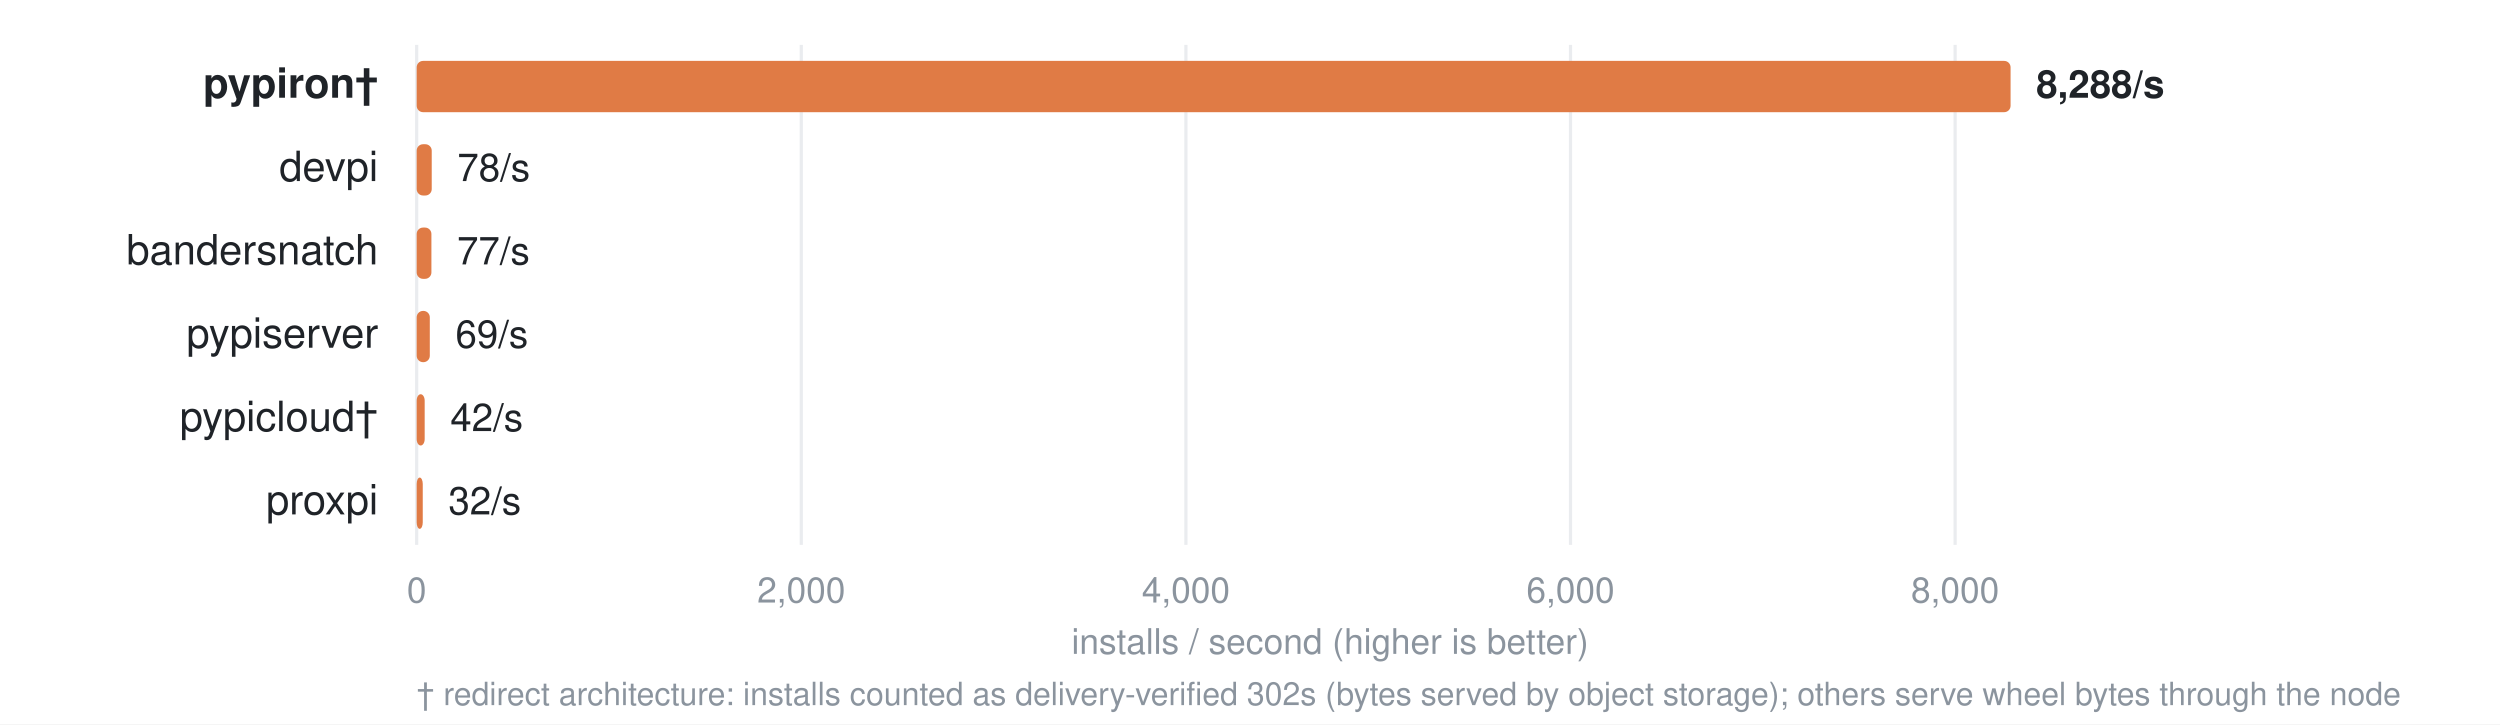
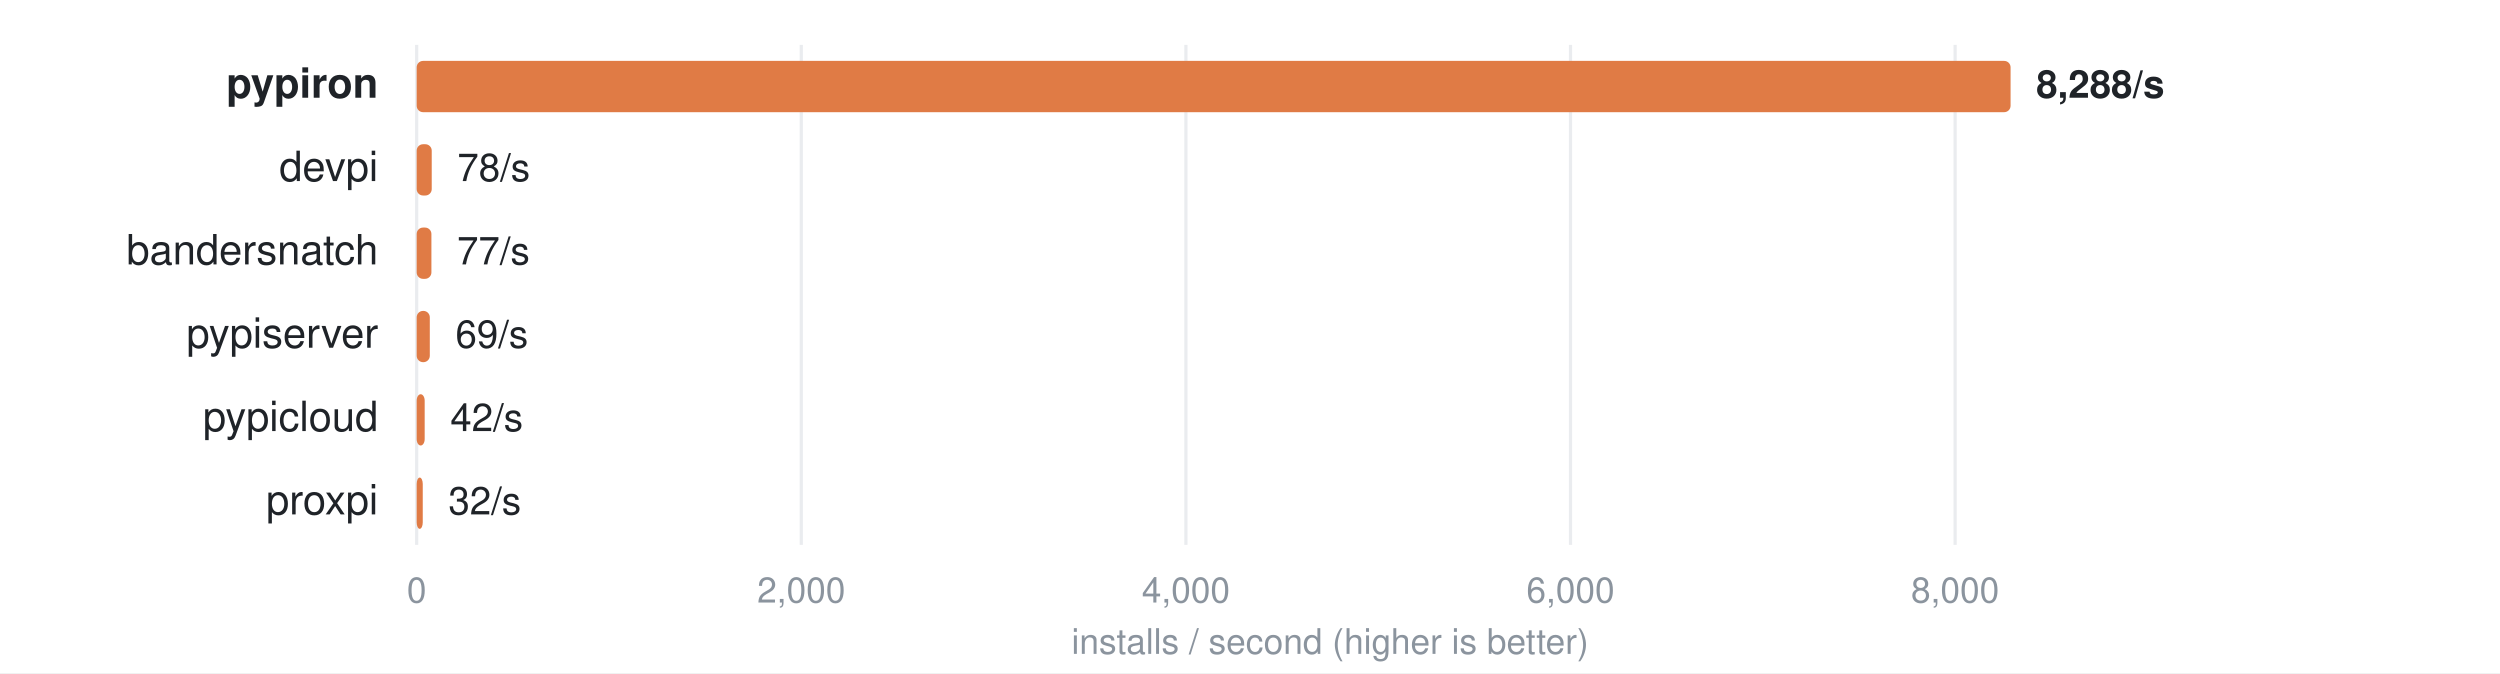
- <svg xmlns="http://www.w3.org/2000/svg" width="780" height="226" font-family="-apple-system,BlinkMacSystemFont,Segoe UI,Helvetica,Arial,sans-serif">
-   <rect width="780" height="226" fill="white" />
+ <svg xmlns="http://www.w3.org/2000/svg" width="780" height="210" font-family="-apple-system,BlinkMacSystemFont,Segoe UI,Helvetica,Arial,sans-serif">
+   <rect width="780" height="210" fill="white" />
  <line x1="130.0" y1="14" x2="130.0" y2="170" stroke="#eaecef" stroke-width="1" />
  <text x="130.0" y="188" font-size="11" fill="#8b949e" text-anchor="middle">0</text>
  <line x1="250.0" y1="14" x2="250.0" y2="170" stroke="#eaecef" stroke-width="1" />
  <text x="250.0" y="188" font-size="11" fill="#8b949e" text-anchor="middle">2,000</text>
  <line x1="370.0" y1="14" x2="370.0" y2="170" stroke="#eaecef" stroke-width="1" />
  <text x="370.0" y="188" font-size="11" fill="#8b949e" text-anchor="middle">4,000</text>
  <line x1="490.0" y1="14" x2="490.0" y2="170" stroke="#eaecef" stroke-width="1" />
  <text x="490.0" y="188" font-size="11" fill="#8b949e" text-anchor="middle">6,000</text>
  <line x1="610.0" y1="14" x2="610.0" y2="170" stroke="#eaecef" stroke-width="1" />
  <text x="610.0" y="188" font-size="11" fill="#8b949e" text-anchor="middle">8,000</text>
  <text x="415.0" y="204" font-size="11" fill="#8b949e" text-anchor="middle">installs / second (higher is better)</text>
-   <text x="118" y="30.5" font-size="13" font-weight="700" fill="#1f2328" text-anchor="end">pypiron†</text>
+   <text x="118" y="30.5" font-size="13" font-weight="700" fill="#1f2328" text-anchor="end">pypiron</text>
  <rect x="130" y="19.0" width="497.3" height="16" rx="2" fill="#e07b45" />
  <text x="635.3" y="30.5" font-size="12" font-weight="700" fill="#1f2328">8,288/s</text>
  <text x="118" y="56.5" font-size="13" font-weight="400" fill="#1f2328" text-anchor="end">devpi</text>
  <rect x="130" y="45.0" width="4.7" height="16" rx="2" fill="#e07b45" />
  <text x="142.7" y="56.5" font-size="12" font-weight="400" fill="#1f2328">78/s</text>
  <text x="118" y="82.5" font-size="13" font-weight="400" fill="#1f2328" text-anchor="end">bandersnatch</text>
  <rect x="130" y="71.0" width="4.6" height="16" rx="2" fill="#e07b45" />
  <text x="142.6" y="82.5" font-size="12" font-weight="400" fill="#1f2328">77/s</text>
  <text x="118" y="108.5" font-size="13" font-weight="400" fill="#1f2328" text-anchor="end">pypiserver</text>
  <rect x="130" y="97.0" width="4.1" height="16" rx="2" fill="#e07b45" />
  <text x="142.1" y="108.5" font-size="12" font-weight="400" fill="#1f2328">69/s</text>
-   <text x="118" y="134.5" font-size="13" font-weight="400" fill="#1f2328" text-anchor="end">pypicloud†</text>
+   <text x="118" y="134.5" font-size="13" font-weight="400" fill="#1f2328" text-anchor="end">pypicloud</text>
  <rect x="130" y="123.0" width="2.5" height="16" rx="2" fill="#e07b45" />
  <text x="140.5" y="134.5" font-size="12" font-weight="400" fill="#1f2328">42/s</text>
  <text x="118" y="160.5" font-size="13" font-weight="400" fill="#1f2328" text-anchor="end">proxpi</text>
  <rect x="130" y="149.0" width="1.9" height="16" rx="2" fill="#e07b45" />
  <text x="139.9" y="160.5" font-size="12" font-weight="400" fill="#1f2328">32/s</text>
-   <text x="130" y="220" font-size="10" fill="#8b949e">† redirect architecture: installs counted as delivery-verified 302s (bytes served by object storage); others serve wheel bytes through the node</text>
</svg>
